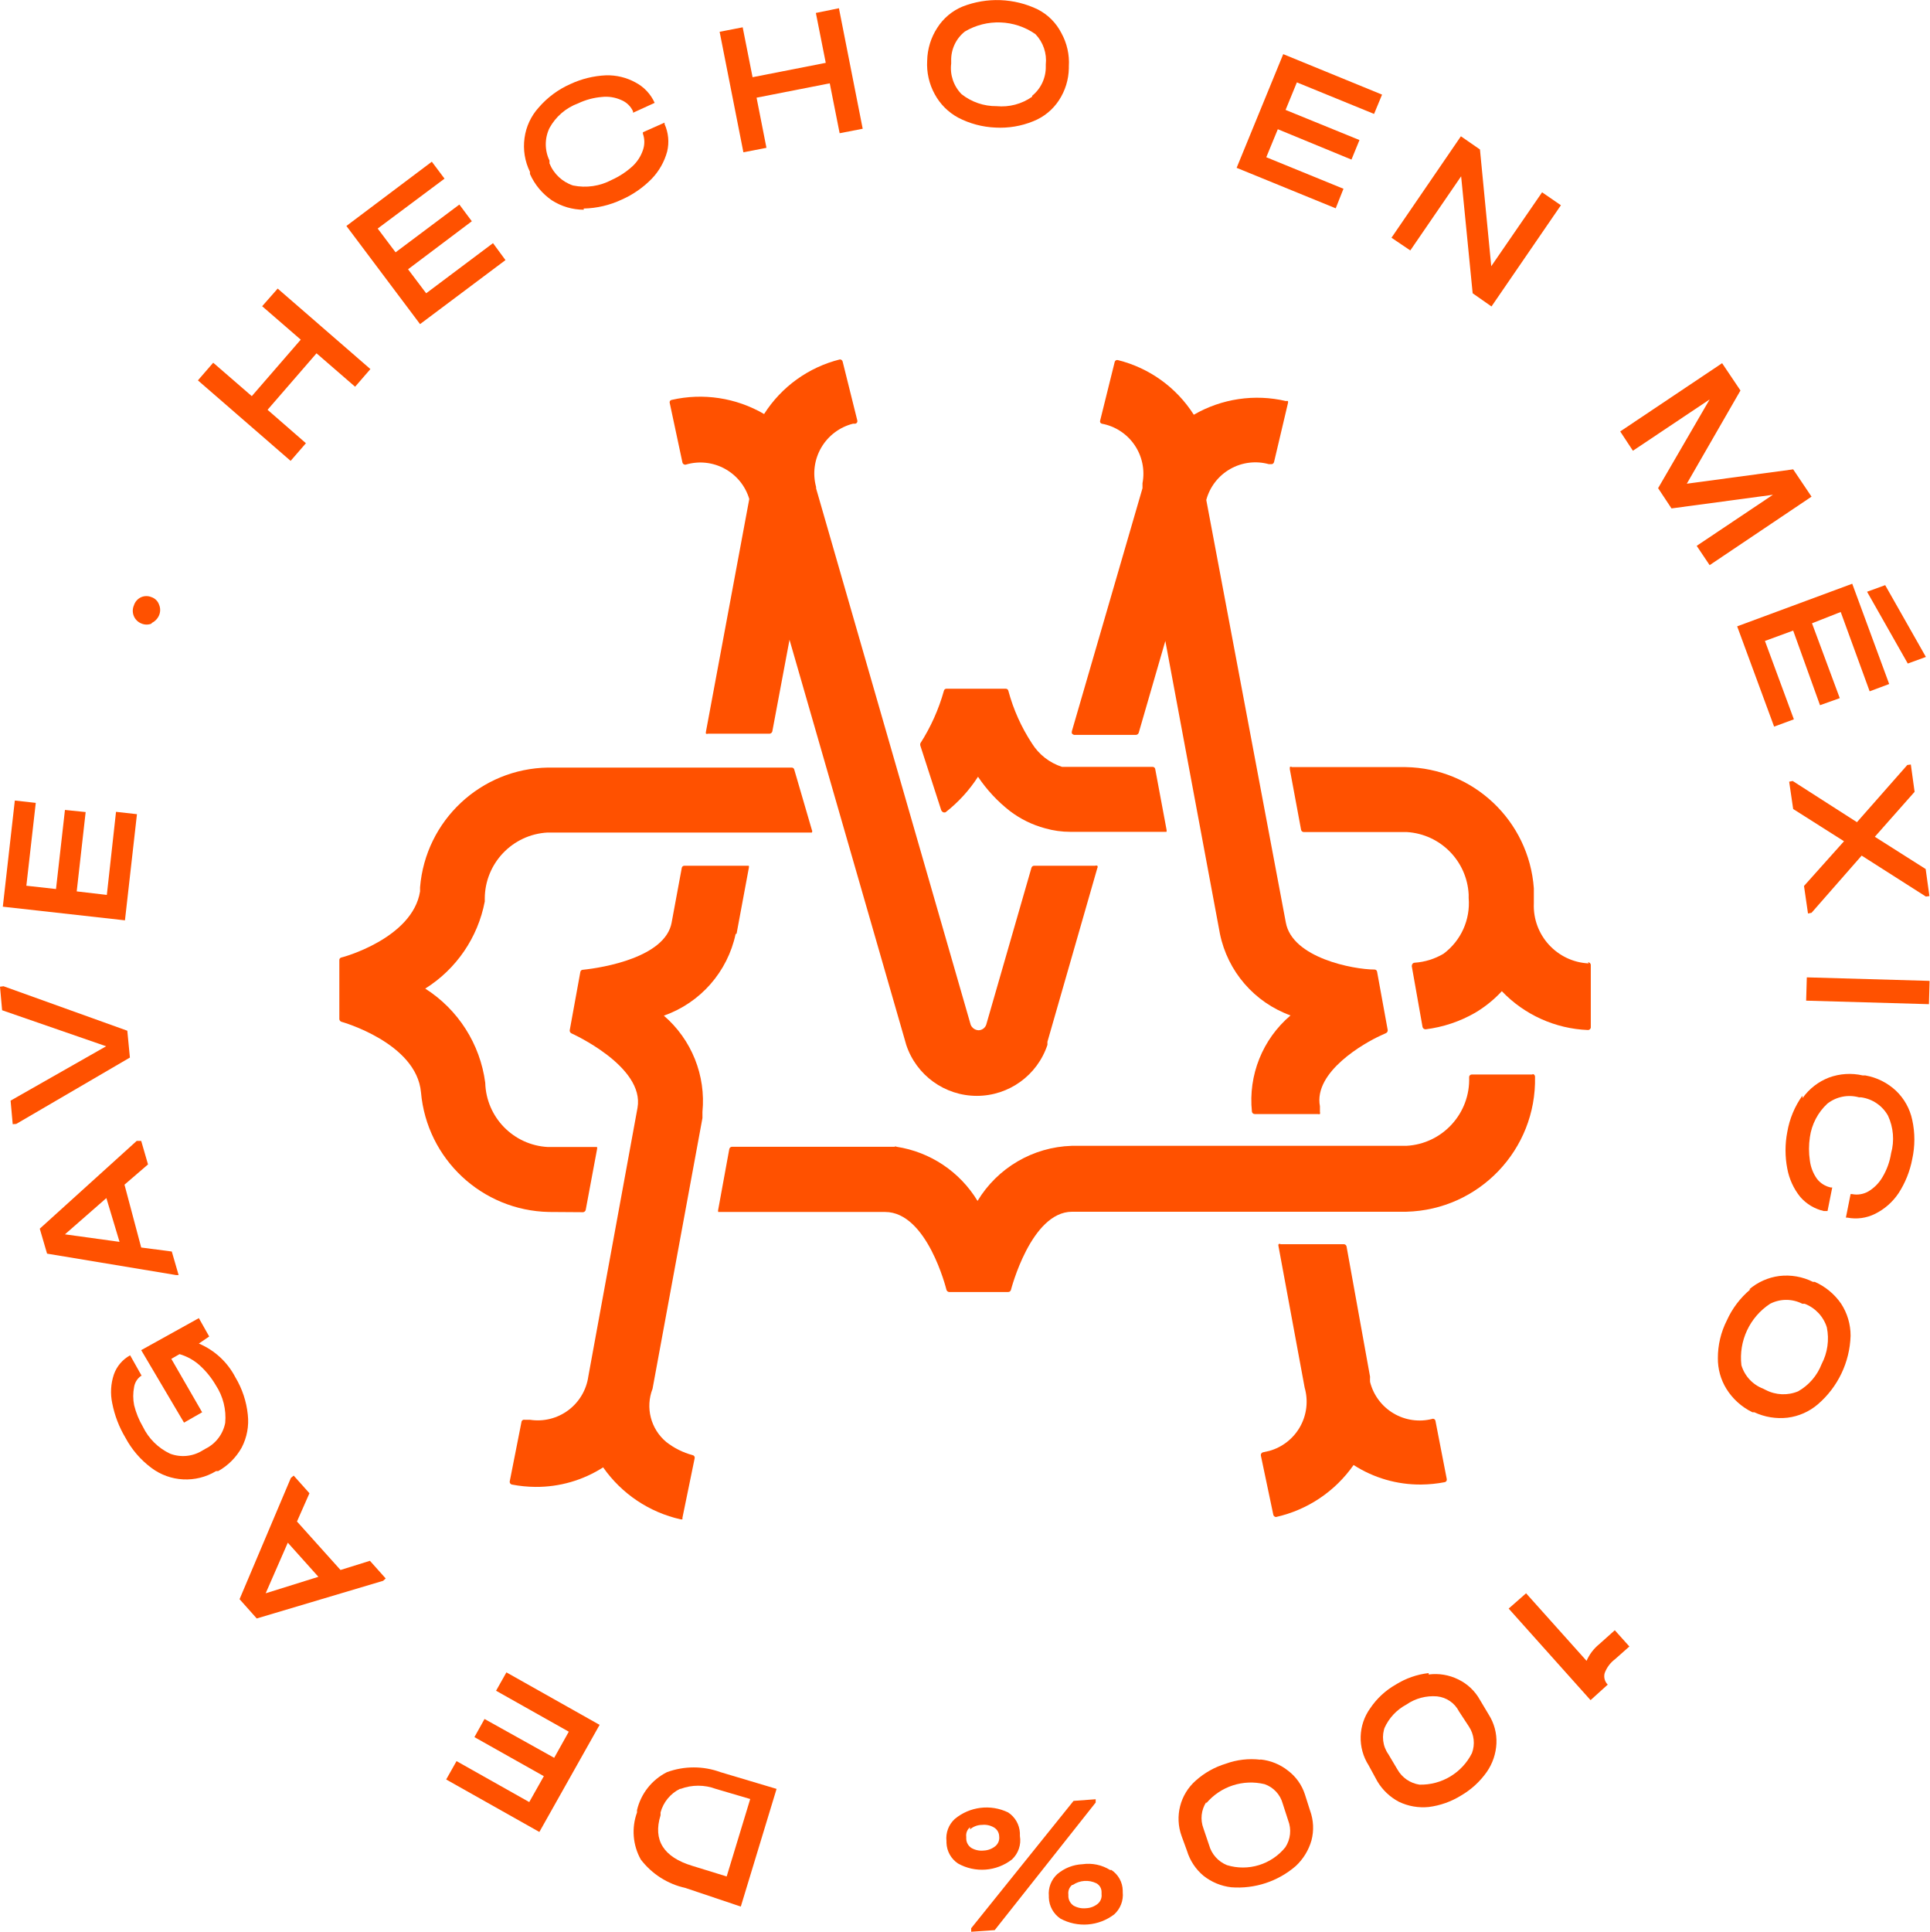
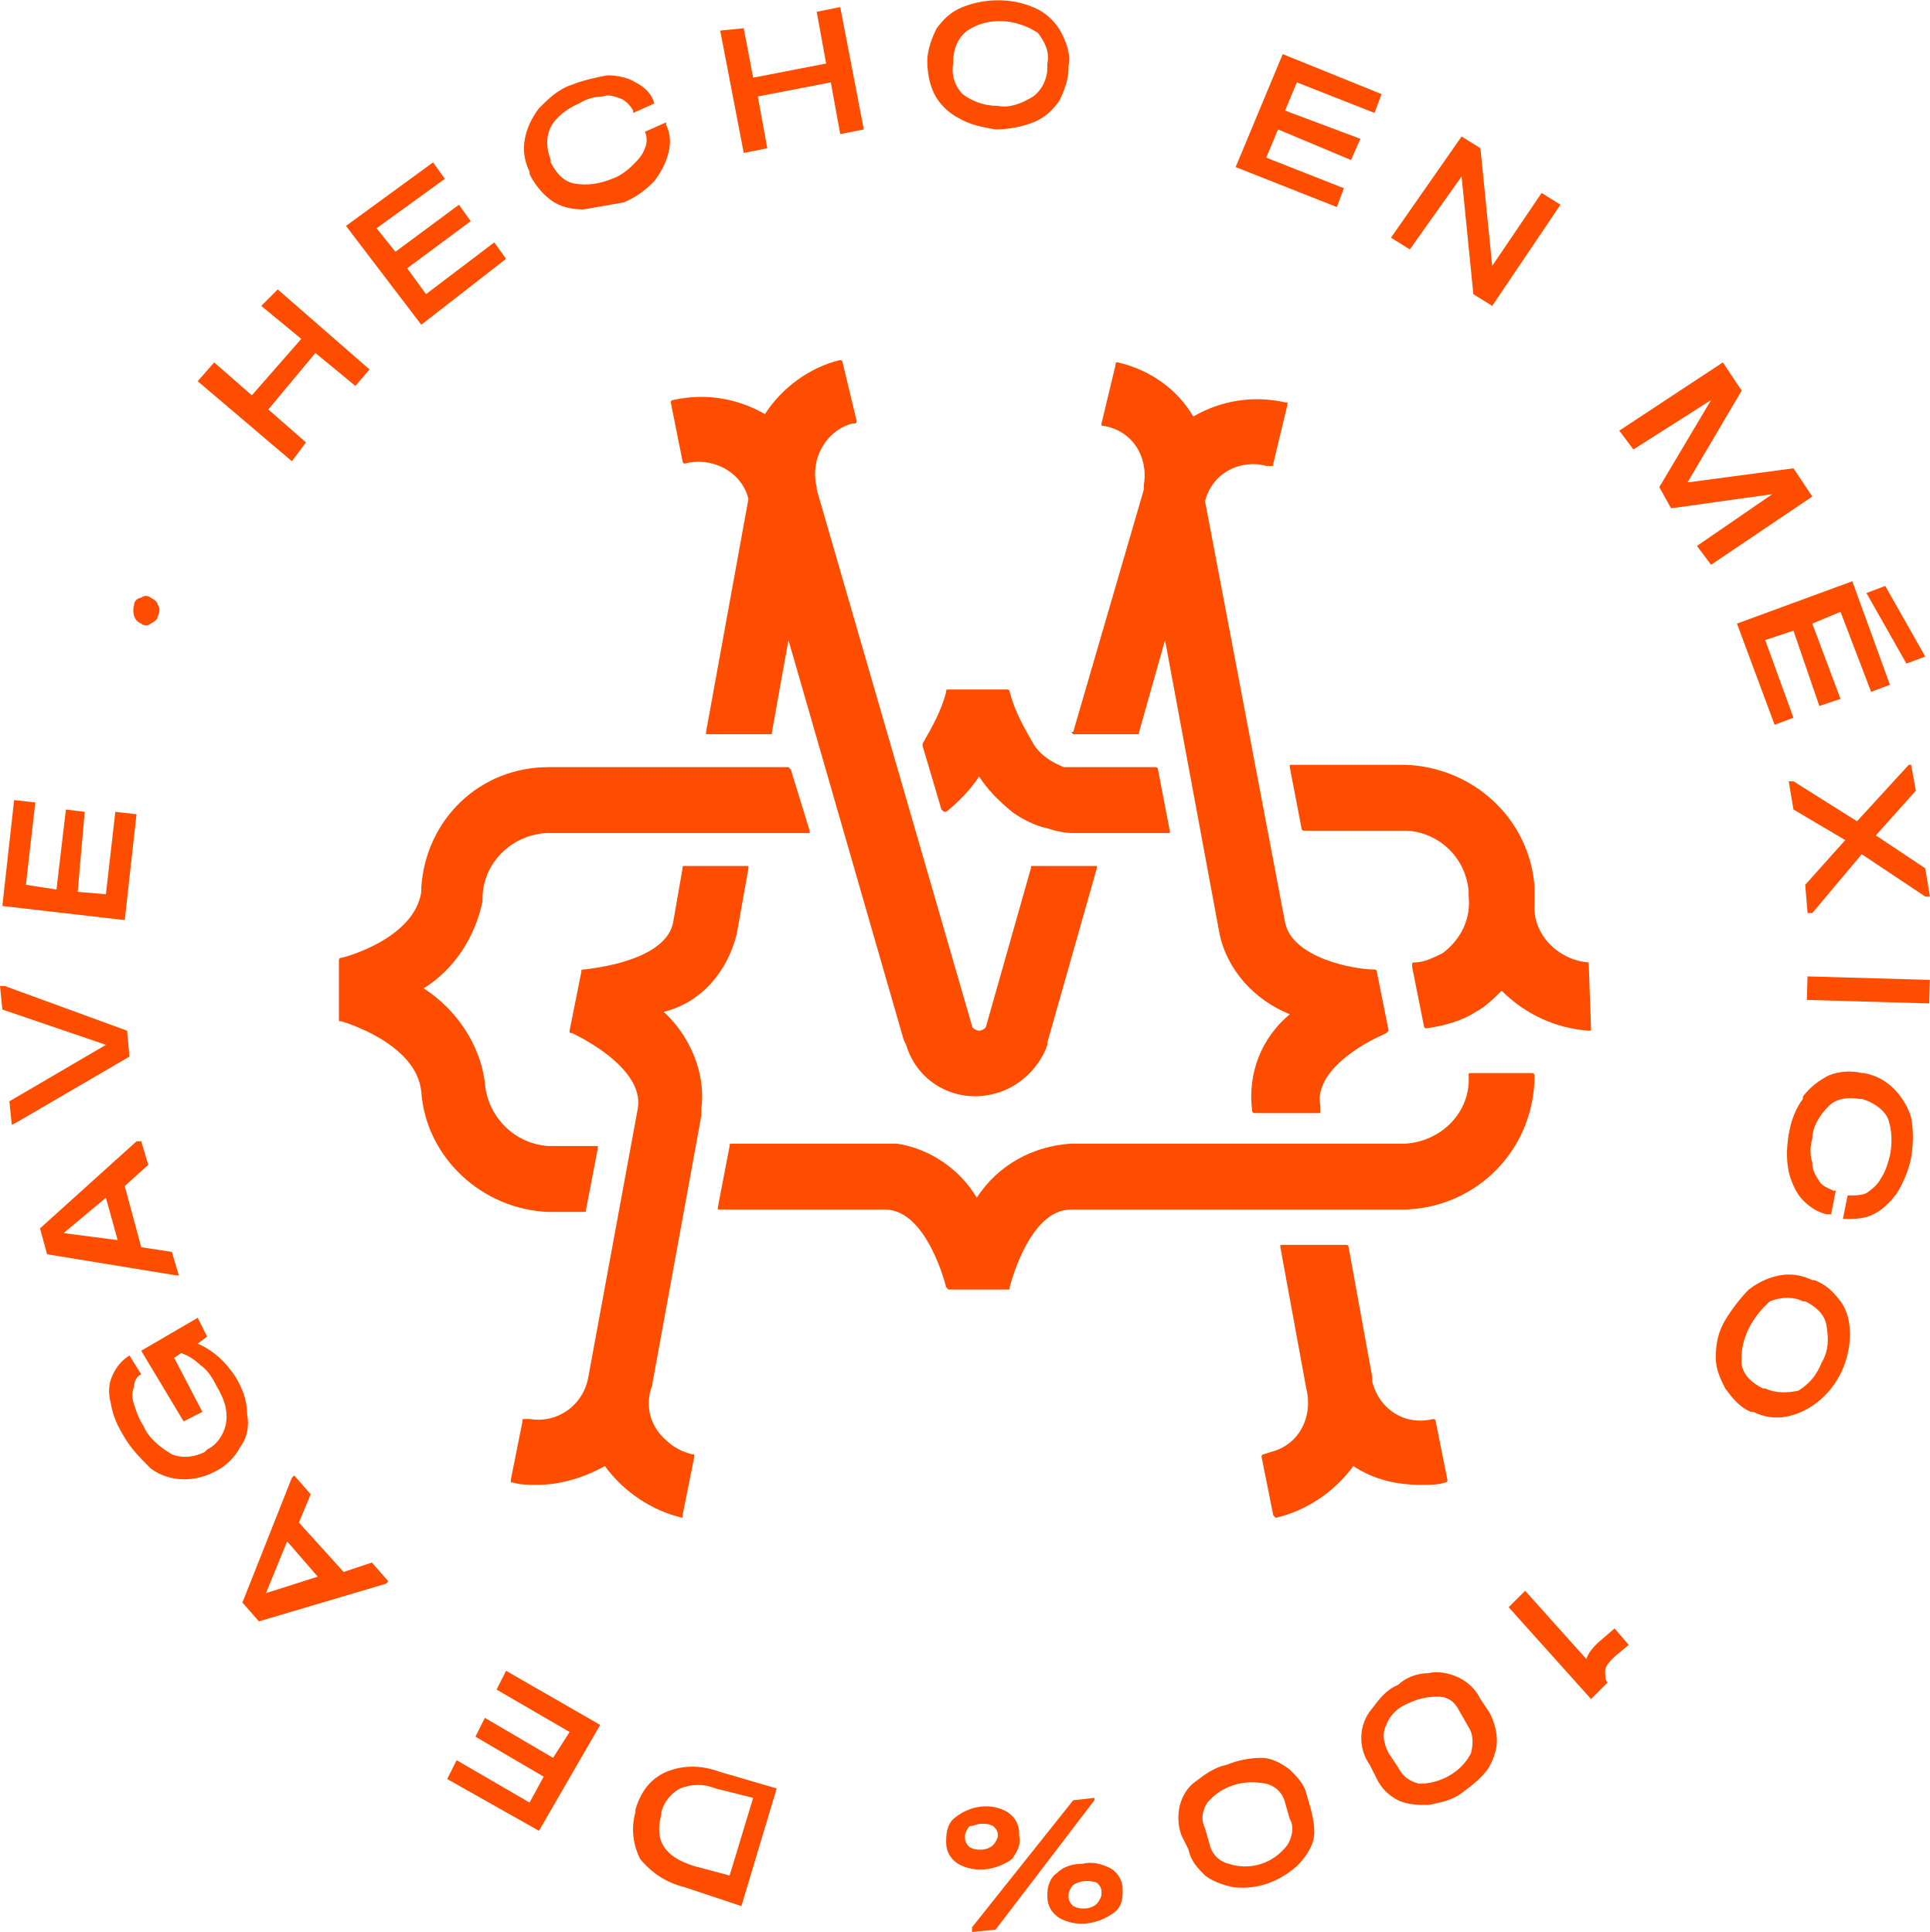
- <svg xmlns="http://www.w3.org/2000/svg" viewBox="0 0 82 82.08">
-   <defs>
-     <style>.cls-1{fill:#ff5100;}</style>
-   </defs>
-   <g id="Capa_2" data-name="Capa 2">
-     <g id="Capa_1-2" data-name="Capa 1">
-       <g id="Capa_2-2" data-name="Capa 2">
-         <g id="Pagina_Principal" data-name="Pagina Principal">
-           <path class="cls-1" d="M64.11,68.34l.74-.65,2.57,2.87a1.89,1.89,0,0,1,.54-.71l.66-.59.62.69-.61.54a1.3,1.3,0,0,0-.44.59.5.5,0,0,0,.13.49l-.73.66Z" />
-           <path class="cls-1" d="M60.71,71.14a2.2,2.2,0,0,1,1.26.21,2.09,2.09,0,0,1,.92.87l.37.62a2.11,2.11,0,0,1,.33,1.23,2.31,2.31,0,0,1-.41,1.21,3.47,3.47,0,0,1-1.09,1,3.41,3.41,0,0,1-1.38.49,2.38,2.38,0,0,1-1.26-.22,2.33,2.33,0,0,1-.92-.87L58.16,75a2.16,2.16,0,0,1,.07-2.43,3.23,3.23,0,0,1,1.08-1,3.35,3.35,0,0,1,1.4-.49m-1.85,2.26A1.25,1.25,0,0,0,59,74.53l.38.64a1.3,1.3,0,0,0,.94.65,2.43,2.43,0,0,0,2.23-1.34,1.25,1.25,0,0,0-.13-1.13L62,72.71a1.18,1.18,0,0,0-.93-.64,2,2,0,0,0-1.31.35,2.1,2.1,0,0,0-.93,1" />
-           <path class="cls-1" d="M53.56,74.75a2.24,2.24,0,0,1,1.18.48,2.05,2.05,0,0,1,.71,1l.22.69a2.12,2.12,0,0,1,.06,1.27,2.38,2.38,0,0,1-.67,1.09,3.75,3.75,0,0,1-2.74.9,2.33,2.33,0,0,1-1.18-.49,2.22,2.22,0,0,1-.7-1.06L50.21,78a2.16,2.16,0,0,1,.6-2.35,3.39,3.39,0,0,1,1.28-.72,3.19,3.19,0,0,1,1.47-.17m-2.3,1.8a1.24,1.24,0,0,0-.12,1.12l.24.71a1.29,1.29,0,0,0,.76.85,2.32,2.32,0,0,0,2.48-.76,1.25,1.25,0,0,0,.12-1.14l-.23-.71a1.21,1.21,0,0,0-.77-.83,2.48,2.48,0,0,0-2.48.81" />
-           <path class="cls-1" d="M42.84,77a1.11,1.11,0,0,1,.5.87V78A1.11,1.11,0,0,1,43,79a2.08,2.08,0,0,1-2.29.17,1.1,1.1,0,0,1-.49-.88v-.07a1.11,1.11,0,0,1,.35-.94A2.11,2.11,0,0,1,42.84,77m-1.62.63a.45.45,0,0,0-.16.41v.08a.48.48,0,0,0,.22.39.86.86,0,0,0,.52.11.84.84,0,0,0,.5-.19.46.46,0,0,0,.16-.41v0a.45.45,0,0,0-.22-.38.82.82,0,0,0-.51-.11.78.78,0,0,0-.51.19M42.27,82l-1,.07v-.15l4.35-5.41.94-.07v.14Zm4.95-2.56a1.07,1.07,0,0,1,.49.88v.07a1.12,1.12,0,0,1-.36.94,2.11,2.11,0,0,1-2.29.18,1.12,1.12,0,0,1-.49-.89v-.07a1.12,1.12,0,0,1,.36-.93A1.78,1.78,0,0,1,46,79.2a1.75,1.75,0,0,1,1.18.25m-1.62.63a.45.45,0,0,0-.16.41v.09a.5.5,0,0,0,.22.38.89.89,0,0,0,.53.11.84.84,0,0,0,.5-.19.46.46,0,0,0,.16-.41v-.09a.42.42,0,0,0-.22-.37,1,1,0,0,0-1,.07" />
-           <path class="cls-1" d="M29.13,80.21A3.27,3.27,0,0,1,27.23,79a2.41,2.41,0,0,1-.16-2v-.1a2.43,2.43,0,0,1,1.27-1.61,3.31,3.31,0,0,1,2.28,0L33,76l-1.52,5ZM28.89,76a1.58,1.58,0,0,0-.82,1v.12c-.33,1.06.13,1.78,1.35,2.15l1.46.45,1-3.29L30.42,76a2.15,2.15,0,0,0-1.5,0" />
-           <polygon class="cls-1" points="18.96 75.6 19.4 74.82 22.49 76.56 23.11 75.46 20.16 73.8 20.59 73.03 23.55 74.68 24.17 73.57 21.08 71.83 21.52 71.05 25.48 73.28 22.92 77.83 18.96 75.6" />
-           <path class="cls-1" d="M12.36,62.79l.12-.1.67.75-.53,1.2,1.85,2.06,1.25-.39.67.75-.11.1-5.37,1.6-.73-.82Zm-.13,2.75-.94,2.15,2.24-.7Z" />
-           <path class="cls-1" d="M6,57.36,8.45,56l.44.78-.44.3A3.11,3.11,0,0,1,10,58.51a3.84,3.84,0,0,1,.53,1.59,2.43,2.43,0,0,1-.26,1.4,2.6,2.6,0,0,1-1,1H9.18a2.46,2.46,0,0,1-2.75-.14,3.87,3.87,0,0,1-1.1-1.28,4.56,4.56,0,0,1-.56-1.46,2.33,2.33,0,0,1,.07-1.23,1.49,1.49,0,0,1,.69-.81h0l.49.87H6a.71.71,0,0,0-.3.47,2,2,0,0,0,0,.78,3.42,3.42,0,0,0,.37.91,2.44,2.44,0,0,0,1.16,1.15,1.56,1.56,0,0,0,1.38-.14l.12-.07a1.55,1.55,0,0,0,.84-1.1,2.5,2.5,0,0,0-.4-1.6A3.57,3.57,0,0,0,8.48,58a2.23,2.23,0,0,0-.85-.47l-.35.2L8.59,60l-.77.44Z" />
-           <path class="cls-1" d="M5.81,48.47H6l.29,1-1,.86L6,53l1.3.17.29,1H7.48L2,53.26,1.69,52.2ZM4.52,50.9,2.76,52.44l2.32.32Z" />
-           <polygon class="cls-1" points="0 41.92 0.15 41.9 5.41 43.79 5.52 44.93 0.69 47.75 0.54 47.76 0.45 46.76 4.51 44.45 0.09 42.92 0 41.92" />
-           <polygon class="cls-1" points="0.63 34.01 1.52 34.11 1.12 37.63 2.38 37.77 2.76 34.41 3.64 34.5 3.26 37.87 4.54 38.02 4.93 34.49 5.82 34.59 5.31 39.1 0.12 38.52 0.63 34.01" />
-           <path class="cls-1" d="M6.45,26.49a.56.56,0,0,1-.44,0,.58.58,0,0,1-.32-.77A.57.57,0,0,1,6,25.37a.56.56,0,0,1,.44,0,.51.51,0,0,1,.32.32.58.58,0,0,1,0,.45.64.64,0,0,1-.32.33" />
-           <polygon class="cls-1" points="9.06 15.41 10.7 16.83 12.78 14.43 11.14 13.01 11.8 12.26 15.74 15.68 15.09 16.43 13.45 15.01 11.37 17.41 13 18.83 12.35 19.58 8.41 16.16 9.06 15.41" />
-           <polygon class="cls-1" points="18.35 6.87 18.89 7.59 16.05 9.71 16.81 10.72 19.52 8.69 20.05 9.4 17.34 11.44 18.11 12.46 20.95 10.33 21.48 11.05 17.85 13.77 14.72 9.6 18.35 6.87" />
-           <path class="cls-1" d="M24.81,8.91a2.51,2.51,0,0,1-1.36-.4,2.67,2.67,0,0,1-.93-1.12V7.3a2.48,2.48,0,0,1-.23-1.44,2.41,2.41,0,0,1,.6-1.29,3.81,3.81,0,0,1,1.35-1,4,4,0,0,1,1.51-.37A2.46,2.46,0,0,1,27,3.5a1.82,1.82,0,0,1,.82.87h0l-.92.42V4.73a.94.94,0,0,0-.5-.48,1.58,1.58,0,0,0-.83-.13,2.91,2.91,0,0,0-1,.27,2.29,2.29,0,0,0-1.22,1.05,1.59,1.59,0,0,0,0,1.38l0,.12a1.63,1.63,0,0,0,1,.94A2.44,2.44,0,0,0,26,7.64a3.35,3.35,0,0,0,.87-.57,1.66,1.66,0,0,0,.45-.69,1.05,1.05,0,0,0,0-.7V5.62l.92-.41v.06a1.81,1.81,0,0,1,.11,1.17,2.69,2.69,0,0,1-.65,1.15,4.09,4.09,0,0,1-1.28.89,4,4,0,0,1-1.62.38" />
-           <polygon class="cls-1" points="31.56 1.16 31.98 3.28 35.09 2.67 34.67 0.55 35.65 0.35 36.66 5.47 35.68 5.66 35.26 3.54 32.15 4.15 32.57 6.28 31.59 6.47 30.58 1.35 31.56 1.16" />
-           <path class="cls-1" d="M40.72,5a2.47,2.47,0,0,1-1-1,2.63,2.63,0,0,1-.32-1.42v0a2.65,2.65,0,0,1,.43-1.4A2.32,2.32,0,0,1,40.9.28,4,4,0,0,1,44.1.4a2.3,2.3,0,0,1,1,1,2.59,2.59,0,0,1,.32,1.42V2.9A2.56,2.56,0,0,1,45,4.26a2.33,2.33,0,0,1-1.09.89,3.7,3.7,0,0,1-1.61.27A3.78,3.78,0,0,1,40.72,5m3.14-.93a1.57,1.57,0,0,0,.58-1.25V2.74A1.61,1.61,0,0,0,44,1.45a2.77,2.77,0,0,0-3-.11,1.54,1.54,0,0,0-.58,1.25V2.7A1.58,1.58,0,0,0,40.86,4a2.36,2.36,0,0,0,1.49.51,2.25,2.25,0,0,0,1.51-.4" />
-           <polygon class="cls-1" points="58.73 4.02 58.39 4.84 55.11 3.5 54.63 4.67 57.77 5.95 57.43 6.78 54.3 5.49 53.81 6.68 57.09 8.02 56.76 8.85 52.55 7.13 54.53 2.3 58.73 4.02" />
-           <polygon class="cls-1" points="66.33 8.72 63.38 13.02 62.58 12.46 62.09 7.49 59.93 10.64 59.13 10.1 62.08 5.79 62.89 6.35 63.37 11.31 65.53 8.17 66.33 8.72" />
-           <polygon class="cls-1" points="72.65 24.01 72.1 23.19 75.34 21.02 71.03 21.6 70.46 20.74 72.65 16.97 69.39 19.15 68.85 18.33 73.18 15.43 73.96 16.59 71.68 20.55 76.2 19.94 76.98 21.1 72.65 24.01" />
-           <path class="cls-1" d="M80.28,29.06l-.83.31L78.22,26,77,26.48l1.18,3.18-.84.3L76.2,26.79l-1.2.44,1.23,3.33-.84.31-1.57-4.26,4.89-1.81Zm1.56-1.15-.77.28-1.73-3.05.77-.28Z" />
-           <polygon class="cls-1" points="81.84 38.09 79.11 36.35 76.98 38.78 76.83 38.81 76.66 37.64 78.36 35.74 76.2 34.37 76.03 33.21 76.18 33.18 78.91 34.93 81.05 32.5 81.2 32.48 81.36 33.64 79.67 35.55 81.83 36.92 81.99 38.07 81.84 38.09" />
-           <rect class="cls-1" x="78.88" y="39.48" width="0.99" height="5.22" transform="translate(35.03 120.23) rotate(-88.36)" />
-           <path class="cls-1" d="M76.6,46.65a2.46,2.46,0,0,1,1.12-.87,2.52,2.52,0,0,1,1.44-.09h.11a2.55,2.55,0,0,1,1.3.65,2.4,2.4,0,0,1,.69,1.24,3.87,3.87,0,0,1,0,1.66,4.05,4.05,0,0,1-.58,1.45,2.58,2.58,0,0,1-1,.88,1.85,1.85,0,0,1-1.18.16h-.06l.2-1h.06a1,1,0,0,0,.69-.11A1.7,1.7,0,0,0,80,50a2.8,2.8,0,0,0,.36-1,2.32,2.32,0,0,0-.13-1.6,1.55,1.55,0,0,0-1.14-.78H79a1.52,1.52,0,0,0-1.35.27,2.4,2.4,0,0,0-.74,1.42,3.35,3.35,0,0,0,0,1,1.7,1.7,0,0,0,.3.77,1,1,0,0,0,.59.37h.06l-.2,1H77.5a1.88,1.88,0,0,1-1-.6,2.69,2.69,0,0,1-.55-1.2,4.09,4.09,0,0,1,0-1.56,3.74,3.74,0,0,1,.64-1.54" />
-           <path class="cls-1" d="M74.33,54.78a2.45,2.45,0,0,1,1.28-.57,2.52,2.52,0,0,1,1.43.25h.08a2.67,2.67,0,0,1,1.12.93,2.49,2.49,0,0,1,.4,1.36,4,4,0,0,1-1.39,2.91,2.44,2.44,0,0,1-1.29.57A2.63,2.63,0,0,1,74.55,60h-.08a2.68,2.68,0,0,1-1.11-1A2.44,2.44,0,0,1,73,57.7a3.52,3.52,0,0,1,.38-1.6,3.7,3.7,0,0,1,1-1.32M74,58a1.54,1.54,0,0,0,.93,1l.1.05a1.63,1.63,0,0,0,1.38.06,2.27,2.27,0,0,0,1-1.16,2.34,2.34,0,0,0,.22-1.56,1.58,1.58,0,0,0-.94-1h-.1a1.5,1.5,0,0,0-1.37,0A2.74,2.74,0,0,0,74,58" />
-           <path class="cls-1" d="M31.3,39.67l.52-2.79a.17.17,0,0,0,0-.1H29.08a.11.11,0,0,0-.11.1l-.43,2.32c-.27,1.46-2.88,1.91-3.77,2a.11.11,0,0,0-.11.1l-.45,2.47a.13.13,0,0,0,.07.13s3.13,1.4,2.81,3.17L25,58.48a2.17,2.17,0,0,1-2.47,1.84l-.23,0a.11.11,0,0,0-.14.09l-.5,2.53a.12.12,0,0,0,.09.13h0a5.56,5.56,0,0,0,1,.1,5.25,5.25,0,0,0,2.88-.83,5.48,5.48,0,0,0,3.3,2.21H29v-.07l.52-2.53a.11.11,0,0,0-.09-.13h0a3.11,3.11,0,0,1-1.12-.56A2,2,0,0,1,27.73,59h0l2.12-11.5v-.26a4.78,4.78,0,0,0-1.64-4.09,4.72,4.72,0,0,0,3.05-3.47" />
-           <path class="cls-1" d="M60.87,60.28a2.17,2.17,0,0,1-2.65-1.57,1.74,1.74,0,0,1,0-.22l-1-5.54a.12.12,0,0,0-.11-.09H54.42a.07.07,0,0,0-.09,0,.14.14,0,0,0,0,.09l1.11,6h0a2.17,2.17,0,0,1-1.5,2.69l-.27.06a.12.12,0,0,0-.09.14l.53,2.52a.13.13,0,0,0,.11.09h0a5.48,5.48,0,0,0,3.3-2.21,5.22,5.22,0,0,0,2.87.83,5.56,5.56,0,0,0,1-.1.11.11,0,0,0,.09-.13h0L61,60.37a.11.11,0,0,0-.14-.09" />
-           <path class="cls-1" d="M45.6,31.22h2.68a.13.13,0,0,0,.11-.09l1.13-3.9,2.32,12.44a4.69,4.69,0,0,0,3,3.47,4.72,4.72,0,0,0-1.64,4.09.12.12,0,0,0,.12.1H56a.14.14,0,0,0,.09,0,.17.17,0,0,0,0-.1V47C55.81,45.53,58,44.3,58.66,44l.24-.11a.13.13,0,0,0,.07-.13l-.45-2.47a.11.11,0,0,0-.11-.1c-.89,0-3.5-.49-3.77-2L51.26,21.24a2.16,2.16,0,0,1,2.66-1.52l.08,0a.12.12,0,0,0,.14-.09l.59-2.5a.14.14,0,0,0,0-.09.1.1,0,0,0-.08,0,5.37,5.37,0,0,0-3.92.58,5.35,5.35,0,0,0-3.22-2.32.11.11,0,0,0-.14.07h0l-.62,2.5a.1.1,0,0,0,.07.13h0a2.16,2.16,0,0,1,1.73,2.53l0,.15h0v.06l-3,10.32a.17.17,0,0,0,0,.1.11.11,0,0,0,.09.05" />
-           <path class="cls-1" d="M29,19.65a.12.12,0,0,0,.14.09,2.17,2.17,0,0,1,2.7,1.46v0L30,31.08a.14.14,0,0,0,0,.09.11.11,0,0,0,.09,0h2.62a.13.13,0,0,0,.11-.1l.73-3.89,4.9,17,.06.21a3.16,3.16,0,0,0,6,0v-.13l2.12-7.38a.09.09,0,0,0,0-.1.11.11,0,0,0-.09,0h-2.6a.12.12,0,0,0-.11.09l-1.92,6.66h0a.35.35,0,0,1-.33.24.38.38,0,0,1-.33-.23L34.68,20.75v-.06h0A2.18,2.18,0,0,1,36.25,18l.1,0a.11.11,0,0,0,.08-.14h0l-.62-2.49a.12.12,0,0,0-.12-.1h0a5.35,5.35,0,0,0-3.22,2.32,5.4,5.4,0,0,0-3.93-.6.1.1,0,0,0-.08.13h0Z" />
-           <path class="cls-1" d="M24.78,51.5a.13.13,0,0,0,.11-.1l.48-2.57a.17.17,0,0,0,0-.1H23.28A2.81,2.81,0,0,1,20.62,46h0A5.61,5.61,0,0,0,18.07,42a5.61,5.61,0,0,0,2.53-3.7v-.13a2.82,2.82,0,0,1,2.67-2.8H34.5a.11.11,0,0,0,0-.11l-.75-2.57a.11.11,0,0,0-.11-.08H23.29a5.54,5.54,0,0,0-5.44,5.09h0v.17c-.32,2-3.31,2.81-3.35,2.81a.11.11,0,0,0-.08.12V43.3a.13.13,0,0,0,.09.11s3.19.89,3.38,3h0a5.57,5.57,0,0,0,5.44,5.08Z" />
-           <path class="cls-1" d="M65.12,45.65H62.54a.11.11,0,0,0-.11.11h0a2.82,2.82,0,0,1-2.67,2.92H45.54a4.85,4.85,0,0,0-4,2.34,4.89,4.89,0,0,0-3.44-2.3.08.08,0,0,0-.09,0h-6.9a.12.12,0,0,0-.12.1l-.47,2.57a.17.17,0,0,0,0,.1h7.09c1.79,0,2.6,3.27,2.61,3.31a.13.13,0,0,0,.11.09h2.51a.12.12,0,0,0,.12-.09s.85-3.32,2.6-3.32h14.2a5.61,5.61,0,0,0,5.47-5.73.11.11,0,0,0-.1-.12h0" />
-           <path class="cls-1" d="M40,34.43a.2.2,0,0,0,.08.08.17.17,0,0,0,.1,0A6.15,6.15,0,0,0,41.56,33a6.28,6.28,0,0,0,1.36,1.46,4.32,4.32,0,0,0,1.49.73,3.89,3.89,0,0,0,1.07.15h4.09a.17.17,0,0,0,0-.1l-.48-2.57a.11.11,0,0,0-.11-.09H45.13a2.36,2.36,0,0,1-1.28-1,7.71,7.71,0,0,1-1-2.23.11.11,0,0,0-.11-.09H40.23a.11.11,0,0,0-.12.09,8.28,8.28,0,0,1-1,2.23.17.17,0,0,0,0,.1Z" />
-           <path class="cls-1" d="M67.51,40.93a2.45,2.45,0,0,1-2.33-2.55c0-.13,0-.25,0-.37h0v-.27a5.55,5.55,0,0,0-5.45-5.15H54.9a.07.07,0,0,0-.09,0v.09l.48,2.58a.12.12,0,0,0,.12.09h4.38A2.8,2.8,0,0,1,62.41,38v.15h0a2.67,2.67,0,0,1-1.07,2.37,2.77,2.77,0,0,1-1.22.38A.12.12,0,0,0,60,41a.14.14,0,0,0,0,.09l.45,2.54h0a.13.13,0,0,0,.13.1,5.61,5.61,0,0,0,2.1-.7,5.06,5.06,0,0,0,1.14-.92,5.35,5.35,0,0,0,3.66,1.65h0a.12.12,0,0,0,.12-.1V41a.12.12,0,0,0-.12-.12h0" />
+ <svg xmlns="http://www.w3.org/2000/svg" version="1.1" id="Capa_1" x="0px" y="0px" viewBox="0 0 82 82.1" style="enable-background:new 0 0 82 82.1;" xml:space="preserve">
+   <style type="text/css">
+ 	.st0{fill:#FF4D00;}
+ </style>
+   <g id="Capa_2_1_">
+     <g id="Capa_1-2">
+       <g id="Capa_2-2">
+         <g id="Pagina_Principal">
+           <path class="st0" d="M64.1,68.3l0.7-0.7l2.6,2.9c0.1-0.3,0.3-0.5,0.5-0.7l0.7-0.6l0.6,0.7l-0.6,0.5c-0.2,0.2-0.4,0.4-0.4,0.6      c0,0.2,0,0.4,0.1,0.5l-0.7,0.7L64.1,68.3z" />
+           <path class="st0" d="M60.7,71.1c0.4-0.1,0.9,0,1.3,0.2c0.4,0.2,0.7,0.5,0.9,0.9l0.4,0.6c0.2,0.4,0.3,0.8,0.3,1.2      c0,0.4-0.2,0.9-0.4,1.2c-0.3,0.4-0.7,0.7-1.1,1c-0.4,0.3-0.9,0.4-1.4,0.5c-0.4,0-0.9,0-1.3-0.2c-0.4-0.2-0.7-0.5-0.9-0.9      L58.2,75c-0.5-0.7-0.5-1.7,0.1-2.4c0.3-0.4,0.6-0.8,1.1-1C59.7,71.3,60.2,71.1,60.7,71.1 M58.9,73.3c-0.2,0.4-0.1,0.8,0.1,1.2      l0.4,0.6c0.2,0.4,0.5,0.6,0.9,0.7c0.9,0,1.8-0.5,2.2-1.3c0.1-0.4,0.1-0.8-0.1-1.1L62,72.7c-0.2-0.4-0.5-0.6-0.9-0.6      c-0.5,0-0.9,0.1-1.3,0.3C59.3,72.6,59,73,58.9,73.3" />
+           <path class="st0" d="M53.6,74.7c0.4,0,0.8,0.2,1.2,0.5c0.3,0.3,0.6,0.6,0.7,1l0.2,0.7c0.1,0.4,0.2,0.9,0.1,1.3      c-0.1,0.4-0.4,0.8-0.7,1.1c-0.8,0.7-1.7,1-2.7,0.9c-0.4-0.1-0.8-0.2-1.2-0.5c-0.3-0.3-0.6-0.6-0.7-1.1L50.2,78      c-0.3-0.8-0.1-1.8,0.6-2.3c0.4-0.3,0.8-0.6,1.3-0.7C52.6,74.8,53.1,74.7,53.6,74.7 M51.3,76.6c-0.2,0.3-0.3,0.7-0.1,1.1l0.2,0.7      c0.1,0.4,0.4,0.7,0.8,0.8c0.9,0.3,1.9,0,2.5-0.8c0.2-0.3,0.3-0.8,0.1-1.1l-0.2-0.7c-0.1-0.4-0.4-0.7-0.8-0.8      C52.8,75.6,51.9,75.9,51.3,76.6" />
+           <path class="st0" d="M42.8,77c0.3,0.2,0.5,0.5,0.5,0.9V78c0.1,0.4-0.1,0.7-0.3,1c-0.7,0.5-1.6,0.6-2.3,0.2      c-0.3-0.2-0.5-0.5-0.5-0.9v-0.1c0-0.4,0.1-0.7,0.3-0.9C41.2,76.7,42.1,76.6,42.8,77 M41.2,77.6c-0.1,0.1-0.2,0.3-0.2,0.4v0.1      c0,0.2,0.1,0.3,0.2,0.4c0.2,0.1,0.3,0.1,0.5,0.1c0.2,0,0.4-0.1,0.5-0.2c0.1-0.1,0.2-0.3,0.2-0.4l0,0c0-0.2-0.1-0.3-0.2-0.4      c-0.2-0.1-0.3-0.1-0.5-0.1C41.5,77.5,41.4,77.6,41.2,77.6 M42.3,82l-1,0.1v-0.2l4.3-5.4l0.9-0.1v0.1L42.3,82z M47.2,79.4      c0.3,0.2,0.5,0.5,0.5,0.9v0.1c0,0.4-0.1,0.7-0.4,0.9c-0.7,0.5-1.6,0.6-2.3,0.2c-0.3-0.2-0.5-0.5-0.5-0.9v-0.1      c0-0.3,0.1-0.7,0.4-0.9c0.3-0.3,0.7-0.4,1.1-0.4C46.4,79.1,46.8,79.2,47.2,79.4 M45.6,80.1c-0.1,0.1-0.2,0.3-0.2,0.4v0.1      c0,0.2,0.1,0.3,0.2,0.4c0.2,0.1,0.3,0.1,0.5,0.1c0.2,0,0.4-0.1,0.5-0.2c0.1-0.1,0.2-0.3,0.2-0.4v-0.1c0-0.2-0.1-0.3-0.2-0.4      C46.3,79.9,45.9,79.9,45.6,80.1" />
+           <path class="st0" d="M29.1,80.2c-0.8-0.2-1.4-0.6-1.9-1.2c-0.3-0.6-0.4-1.3-0.2-2v-0.1c0.2-0.7,0.6-1.3,1.3-1.6      c0.7-0.3,1.5-0.3,2.3,0L33,76l-1.5,5L29.1,80.2z M28.9,76c-0.4,0.2-0.7,0.6-0.8,1v0.1c-0.3,1.1,0.1,1.8,1.4,2.2l1.5,0.4l1-3.3      L30.4,76C29.9,75.8,29.4,75.8,28.9,76" />
+           <polygon class="st0" points="19,75.6 19.4,74.8 22.5,76.6 23.1,75.5 20.2,73.8 20.6,73 23.5,74.7 24.2,73.6 21.1,71.8 21.5,71       25.5,73.3 22.9,77.8     " />
+           <path class="st0" d="M12.4,62.8l0.1-0.1l0.7,0.8l-0.5,1.2l1.9,2.1l1.2-0.4l0.7,0.8l-0.1,0.1l-5.4,1.6l-0.7-0.8L12.4,62.8z       M12.2,65.5l-0.9,2.2l2.2-0.7L12.2,65.5z" />
+           <path class="st0" d="M6,57.4L8.4,56l0.4,0.8l-0.4,0.3c0.7,0.3,1.2,0.8,1.6,1.4c0.3,0.5,0.5,1,0.5,1.6c0.1,0.5,0,1-0.3,1.4      c-0.2,0.4-0.6,0.8-1,1H9.2C8.3,63,7.2,63,6.4,62.4C6,62,5.6,61.6,5.3,61.1c-0.3-0.5-0.5-0.9-0.6-1.5c-0.1-0.4-0.1-0.8,0.1-1.2      C5,58,5.2,57.8,5.5,57.6l0,0L6,58.4h0c-0.2,0.1-0.3,0.3-0.3,0.5c-0.1,0.3-0.1,0.5,0,0.8c0.1,0.3,0.2,0.6,0.4,0.9      c0.2,0.5,0.7,0.9,1.2,1.2c0.5,0.2,1,0.1,1.4-0.1l0.1-0.1c0.4-0.2,0.7-0.6,0.8-1.1c0.1-0.6-0.1-1.1-0.4-1.6      C9,58.5,8.8,58.2,8.5,58c-0.2-0.2-0.5-0.4-0.8-0.5l-0.3,0.2L8.6,60l-0.8,0.4L6,57.4z" />
+           <path class="st0" d="M5.8,48.5H6l0.3,1l-1,0.9L6,53l1.3,0.2l0.3,1H7.5L2,53.3l-0.3-1.1L5.8,48.5z M4.5,50.9l-1.8,1.5l2.3,0.3      L4.5,50.9z" />
+           <polygon class="st0" points="0,41.9 0.2,41.9 5.4,43.8 5.5,44.9 0.7,47.7 0.5,47.8 0.4,46.8 4.5,44.4 0.1,42.9     " />
+           <polygon class="st0" points="0.6,34 1.5,34.1 1.1,37.6 2.4,37.8 2.8,34.4 3.6,34.5 3.3,37.9 4.5,38 4.9,34.5 5.8,34.6 5.3,39.1       0.1,38.5     " />
+           <path class="st0" d="M6.4,26.5c-0.1,0.1-0.3,0.1-0.4,0c-0.3-0.1-0.4-0.5-0.3-0.8c0,0,0,0,0,0c0-0.2,0.2-0.3,0.3-0.3      c0.1-0.1,0.3-0.1,0.4,0c0.2,0.1,0.3,0.2,0.3,0.3c0.1,0.1,0.1,0.3,0,0.5C6.7,26.3,6.6,26.4,6.4,26.5" />
+           <polygon class="st0" points="9.1,15.4 10.7,16.8 12.8,14.4 11.1,13 11.8,12.3 15.7,15.7 15.1,16.4 13.4,15 11.4,17.4 13,18.8       12.4,19.6 8.4,16.2     " />
+           <polygon class="st0" points="18.4,6.9 18.9,7.6 16,9.7 16.8,10.7 19.5,8.7 20,9.4 17.3,11.4 18.1,12.5 21,10.3 21.5,11       17.9,13.8 14.7,9.6     " />
+           <path class="st0" d="M24.8,8.9c-0.5,0-1-0.1-1.4-0.4c-0.4-0.3-0.7-0.7-0.9-1.1V7.3c-0.2-0.4-0.3-0.9-0.2-1.4      c0.1-0.5,0.3-0.9,0.6-1.3c0.4-0.4,0.8-0.8,1.4-1c0.5-0.2,1-0.3,1.5-0.4c0.4,0,0.9,0.1,1.2,0.3c0.4,0.2,0.7,0.5,0.8,0.9l0,0      l-0.9,0.4V4.7c-0.1-0.2-0.3-0.4-0.5-0.5c-0.3-0.1-0.5-0.2-0.8-0.1c-0.3,0-0.7,0.1-1,0.3c-0.5,0.2-1,0.6-1.2,1      c-0.2,0.4-0.2,0.9,0,1.4v0.1c0.2,0.4,0.5,0.8,1,0.9c0.6,0.1,1.1,0,1.6-0.2c0.3-0.1,0.6-0.3,0.9-0.6c0.2-0.2,0.4-0.4,0.5-0.7      c0.1-0.2,0.1-0.5,0-0.7V5.6l0.9-0.4v0.1c0.2,0.4,0.2,0.8,0.1,1.2c-0.1,0.4-0.3,0.8-0.6,1.2c-0.4,0.4-0.8,0.7-1.3,0.9      C25.9,8.7,25.4,8.8,24.8,8.9" />
+           <polygon class="st0" points="31.6,1.2 32,3.3 35.1,2.7 34.7,0.5 35.7,0.3 36.7,5.5 35.7,5.7 35.3,3.5 32.2,4.1 32.6,6.3       31.6,6.5 30.6,1.3     " />
+           <path class="st0" d="M40.7,5c-0.4-0.2-0.8-0.6-1-1c-0.2-0.4-0.3-0.9-0.3-1.4l0,0c0-0.5,0.2-1,0.4-1.4c0.3-0.4,0.6-0.7,1.1-0.9      c1-0.4,2.2-0.4,3.2,0.1c0.4,0.2,0.8,0.6,1,1c0.2,0.4,0.4,0.9,0.3,1.4v0.1c0,0.5-0.2,1-0.4,1.4c-0.3,0.4-0.6,0.7-1.1,0.9      c-0.5,0.2-1.1,0.3-1.6,0.3C41.7,5.4,41.2,5.3,40.7,5 M43.9,4.1c0.4-0.3,0.6-0.8,0.6-1.2V2.7c0.1-0.5-0.1-0.9-0.4-1.3      c-0.9-0.6-2.1-0.7-3-0.1c-0.4,0.3-0.6,0.8-0.6,1.3v0.1c-0.1,0.5,0.1,1,0.4,1.3c0.4,0.3,0.9,0.5,1.5,0.5      C42.9,4.6,43.4,4.4,43.9,4.1" />
+           <polygon class="st0" points="58.7,4 58.4,4.8 55.1,3.5 54.6,4.7 57.8,5.9 57.4,6.8 54.3,5.5 53.8,6.7 57.1,8 56.8,8.8 52.5,7.1       54.5,2.3     " />
+           <polygon class="st0" points="66.3,8.7 63.4,13 62.6,12.5 62.1,7.5 59.9,10.6 59.1,10.1 62.1,5.8 62.9,6.3 63.4,11.3 65.5,8.2           " />
+           <polygon class="st0" points="72.7,24 72.1,23.2 75.3,21 71,21.6 70.5,20.7 72.7,17 69.4,19.1 68.8,18.3 73.2,15.4 74,16.6       71.7,20.5 76.2,19.9 77,21.1     " />
+           <path class="st0" d="M80.3,29.1l-0.8,0.3L78.2,26L77,26.5l1.2,3.2L77.3,30l-1.1-3.2L75,27.2l1.2,3.3l-0.8,0.3l-1.6-4.3l4.9-1.8      L80.3,29.1z M81.8,27.9l-0.8,0.3l-1.7-3l0.8-0.3L81.8,27.9z" />
+           <polygon class="st0" points="81.8,38.1 79.1,36.3 77,38.8 76.8,38.8 76.7,37.6 78.4,35.7 76.2,34.4 76,33.2 76.2,33.2       78.9,34.9 81.1,32.5 81.2,32.5 81.4,33.6 79.7,35.5 81.8,36.9 82,38.1     " />
+           <rect x="78.9" y="39.5" transform="matrix(2.861948e-02 -0.9996 0.9996 2.861948e-02 35.0279 120.2294)" class="st0" width="1" height="5.2" />
+           <path class="st0" d="M76.6,46.6c0.3-0.4,0.7-0.7,1.1-0.9c0.5-0.2,1-0.2,1.4-0.1h0.1c0.5,0.1,0.9,0.3,1.3,0.7      c0.3,0.3,0.6,0.8,0.7,1.2c0.1,0.5,0.1,1.1,0,1.7c-0.1,0.5-0.3,1-0.6,1.5c-0.3,0.4-0.6,0.7-1,0.9c-0.4,0.2-0.8,0.2-1.2,0.2h-0.1      l0.2-1h0.1c0.2,0,0.5,0,0.7-0.1c0.3-0.2,0.5-0.4,0.6-0.6c0.2-0.3,0.3-0.6,0.4-1c0.1-0.5,0.1-1.1-0.1-1.6      c-0.2-0.4-0.7-0.7-1.1-0.8H79c-0.5-0.1-1,0-1.3,0.3c-0.4,0.4-0.7,0.9-0.7,1.4c-0.1,0.3-0.1,0.7,0,1c0,0.3,0.1,0.5,0.3,0.8      c0.1,0.2,0.4,0.3,0.6,0.4h0.1l-0.2,1h-0.2c-0.4-0.1-0.7-0.3-1-0.6c-0.3-0.3-0.5-0.8-0.6-1.2c-0.1-0.5-0.1-1,0-1.6      c0.1-0.6,0.3-1.1,0.6-1.5" />
+           <path class="st0" d="M74.3,54.8c0.4-0.3,0.8-0.5,1.3-0.6c0.5-0.1,1,0,1.4,0.2h0.1c0.5,0.2,0.8,0.5,1.1,0.9      c0.3,0.4,0.4,0.9,0.4,1.4c0,1.1-0.5,2.2-1.4,2.9c-0.4,0.3-0.8,0.5-1.3,0.6c-0.5,0.1-1,0-1.4-0.2h-0.1c-0.5-0.2-0.8-0.6-1.1-1      c-0.2-0.4-0.4-0.8-0.4-1.3c0-0.6,0.1-1.1,0.4-1.6C73.6,55.6,74,55.1,74.3,54.8 M74,58c0.1,0.5,0.5,0.8,0.9,1l0.1,0      c0.4,0.2,0.9,0.2,1.4,0.1c0.5-0.3,0.8-0.7,1-1.2c0.3-0.5,0.3-1,0.2-1.6c-0.1-0.5-0.5-0.8-0.9-1h-0.1c-0.4-0.2-0.9-0.2-1.4,0      C74.4,56,73.9,57,74,58" />
+           <path class="st0" d="M31.3,39.7l0.5-2.8c0,0,0-0.1,0-0.1h-2.7c-0.1,0-0.1,0-0.1,0.1l-0.4,2.3c-0.3,1.5-2.9,1.9-3.8,2      c-0.1,0-0.1,0-0.1,0.1l-0.5,2.5c0,0.1,0,0.1,0.1,0.1c0,0,3.1,1.4,2.8,3.2L25,58.5c-0.2,1.2-1.3,2-2.5,1.8c0,0,0,0,0,0h-0.2      c-0.1,0-0.1,0-0.1,0.1c0,0,0,0,0,0l-0.5,2.5c0,0.1,0,0.1,0.1,0.1l0,0c0.3,0.1,0.7,0.1,1,0.1c1,0,2-0.3,2.9-0.8      c0.8,1.1,2,1.9,3.3,2.2H29v-0.1l0.5-2.5c0-0.1,0-0.1-0.1-0.1c0,0,0,0,0,0l0,0c-0.4-0.1-0.8-0.3-1.1-0.6      c-0.7-0.6-0.9-1.5-0.6-2.3l0,0l2.1-11.5v-0.3c0.2-1.5-0.5-3.1-1.6-4.1C29.8,42.6,30.9,41.3,31.3,39.7" />
+           <path class="st0" d="M60.9,60.3c-1.2,0.3-2.3-0.4-2.6-1.6c0,0,0,0,0,0c0-0.1,0-0.1,0-0.2l-1-5.5c0-0.1-0.1-0.1-0.1-0.1h-2.7      c0,0-0.1,0-0.1,0c0,0,0,0.1,0,0.1l1.1,6l0,0c0.3,1.2-0.3,2.4-1.5,2.7c0,0,0,0,0,0l-0.3,0.1c-0.1,0-0.1,0.1-0.1,0.1l0.5,2.5      c0,0,0.1,0.1,0.1,0.1l0,0c1.3-0.3,2.5-1.1,3.3-2.2c0.9,0.6,1.9,0.8,2.9,0.8c0.3,0,0.7,0,1-0.1c0.1,0,0.1-0.1,0.1-0.1      c0,0,0,0,0,0l0,0L61,60.4C61,60.3,60.9,60.3,60.9,60.3C60.9,60.3,60.9,60.3,60.9,60.3" />
+           <path class="st0" d="M45.6,31.2h2.7c0.1,0,0.1,0,0.1-0.1l1.1-3.9l2.3,12.4c0.3,1.6,1.5,2.9,3,3.5c-1.2,1-1.8,2.5-1.6,4.1      c0,0.1,0.1,0.1,0.1,0.1H56c0,0,0.1,0,0.1,0c0,0,0-0.1,0-0.1V47c-0.3-1.5,1.9-2.7,2.6-3l0.2-0.1c0,0,0.1-0.1,0.1-0.1l-0.5-2.5      c0-0.1-0.1-0.1-0.1-0.1c-0.9,0-3.5-0.5-3.8-2l-3.4-17.9c0.3-1.2,1.5-1.8,2.6-1.5c0,0,0,0,0,0H54c0.1,0,0.1,0,0.1-0.1l0.6-2.5      c0,0,0-0.1,0-0.1c0,0-0.1,0-0.1,0c-1.3-0.3-2.7-0.1-3.9,0.6c-0.7-1.2-1.9-2-3.2-2.3c-0.1,0-0.1,0-0.1,0.1c0,0,0,0,0,0l0,0      l-0.6,2.5c0,0.1,0,0.1,0.1,0.1c0,0,0,0,0,0l0,0c1.2,0.2,1.9,1.3,1.7,2.5c0,0,0,0,0,0v0.1l0,0v0.1l-3,10.3      C45.5,31.1,45.5,31.1,45.6,31.2C45.6,31.2,45.6,31.2,45.6,31.2" />
+           <path class="st0" d="M29,19.6c0,0.1,0.1,0.1,0.1,0.1c1.1-0.3,2.4,0.3,2.7,1.5c0,0,0,0,0,0l0,0L30,31.1c0,0,0,0.1,0,0.1      c0,0,0.1,0,0.1,0h2.6c0.1,0,0.1,0,0.1-0.1l0.7-3.9l4.9,17l0.1,0.2c0.5,1.7,2.3,2.6,4,2c0.9-0.3,1.7-1.1,2-2v-0.1l2.1-7.4      c0,0,0-0.1,0-0.1c0,0-0.1,0-0.1,0h-2.6c-0.1,0-0.1,0-0.1,0.1l-1.9,6.7l0,0c0,0.1-0.2,0.2-0.3,0.2c-0.1,0-0.3-0.1-0.3-0.2      l-6.6-22.8v-0.1l0,0c-0.3-1.2,0.4-2.4,1.5-2.7c0,0,0,0,0,0h0.1c0.1,0,0.1-0.1,0.1-0.1c0,0,0,0,0,0l0,0l-0.6-2.5      c0-0.1-0.1-0.1-0.1-0.1l0,0c-1.3,0.3-2.5,1.2-3.2,2.3c-1.2-0.7-2.6-0.9-3.9-0.6c-0.1,0-0.1,0.1-0.1,0.1c0,0,0,0,0,0l0,0L29,19.6      z" />
+           <path class="st0" d="M24.8,51.5c0.1,0,0.1,0,0.1-0.1l0.5-2.6c0,0,0-0.1,0-0.1h-2.1c-1.5-0.1-2.6-1.3-2.7-2.7l0,0      c-0.2-1.6-1.2-3.1-2.6-4c1.3-0.8,2.2-2.2,2.5-3.7v-0.1c0-1.5,1.2-2.7,2.7-2.8h11.2c0,0,0-0.1,0-0.1l-0.8-2.6      c0,0-0.1-0.1-0.1-0.1H23.3c-2.9,0-5.2,2.2-5.4,5.1l0,0v0.2c-0.3,2-3.3,2.8-3.4,2.8c-0.1,0-0.1,0.1-0.1,0.1v2.5      c0,0.1,0,0.1,0.1,0.1c0,0,3.2,0.9,3.4,3l0,0c0.2,2.8,2.6,5,5.4,5.1L24.8,51.5z" />
+           <path class="st0" d="M65.1,45.6h-2.6c-0.1,0-0.1,0-0.1,0.1l0,0l0,0c0.1,1.5-1.1,2.8-2.7,2.9H45.5c-1.6,0.1-3.1,0.9-4,2.3      c-0.7-1.2-2-2.1-3.4-2.3c0,0-0.1,0-0.1,0h-6.9c-0.1,0-0.1,0-0.1,0.1l-0.5,2.6c0,0,0,0.1,0,0.1h7.1c1.8,0,2.6,3.3,2.6,3.3      c0,0,0.1,0.1,0.1,0.1h2.5c0.1,0,0.1,0,0.1-0.1c0,0,0.8-3.3,2.6-3.3h14.2c3.1-0.1,5.5-2.6,5.5-5.7C65.2,45.7,65.2,45.6,65.1,45.6      C65.1,45.6,65.1,45.6,65.1,45.6L65.1,45.6" />
+           <path class="st0" d="M40,34.4C40,34.5,40,34.5,40,34.4c0.1,0.1,0.1,0.1,0.2,0.1c0.5-0.4,1-0.9,1.4-1.5c0.4,0.6,0.8,1,1.4,1.5      c0.4,0.3,1,0.6,1.5,0.7c0.3,0.1,0.7,0.2,1.1,0.2h4.1c0,0,0-0.1,0-0.1l-0.5-2.6c0-0.1-0.1-0.1-0.1-0.1h-3.9c-0.5-0.2-1-0.5-1.3-1      c-0.4-0.7-0.8-1.4-1-2.2c0-0.1-0.1-0.1-0.1-0.1h-2.5c-0.1,0-0.1,0-0.1,0.1c-0.2,0.8-0.6,1.5-1,2.2c0,0,0,0.1,0,0.1L40,34.4z" />
+           <path class="st0" d="M67.5,40.9c-1.3-0.1-2.4-1.2-2.3-2.5c0-0.1,0-0.2,0-0.4l0,0v-0.3c-0.2-2.9-2.6-5.1-5.5-5.2h-4.8      c0,0-0.1,0-0.1,0v0.1l0.5,2.6c0,0.1,0.1,0.1,0.1,0.1h4.4c1.4,0.1,2.5,1.2,2.6,2.6v0.2l0,0c0.1,0.9-0.3,1.8-1.1,2.4      c-0.4,0.2-0.8,0.4-1.2,0.4c-0.1,0-0.1,0-0.1,0.1c0,0,0,0.1,0,0.1l0.5,2.5l0,0c0,0.1,0.1,0.1,0.1,0.1c0.7-0.1,1.5-0.3,2.1-0.7      c0.4-0.2,0.8-0.6,1.1-0.9c1,1,2.3,1.6,3.7,1.7l0,0c0.1,0,0.1,0,0.1-0.1L67.5,40.9C67.6,40.9,67.5,40.9,67.5,40.9L67.5,40.9      L67.5,40.9" />
        </g>
      </g>
    </g>
  </g>
</svg>
